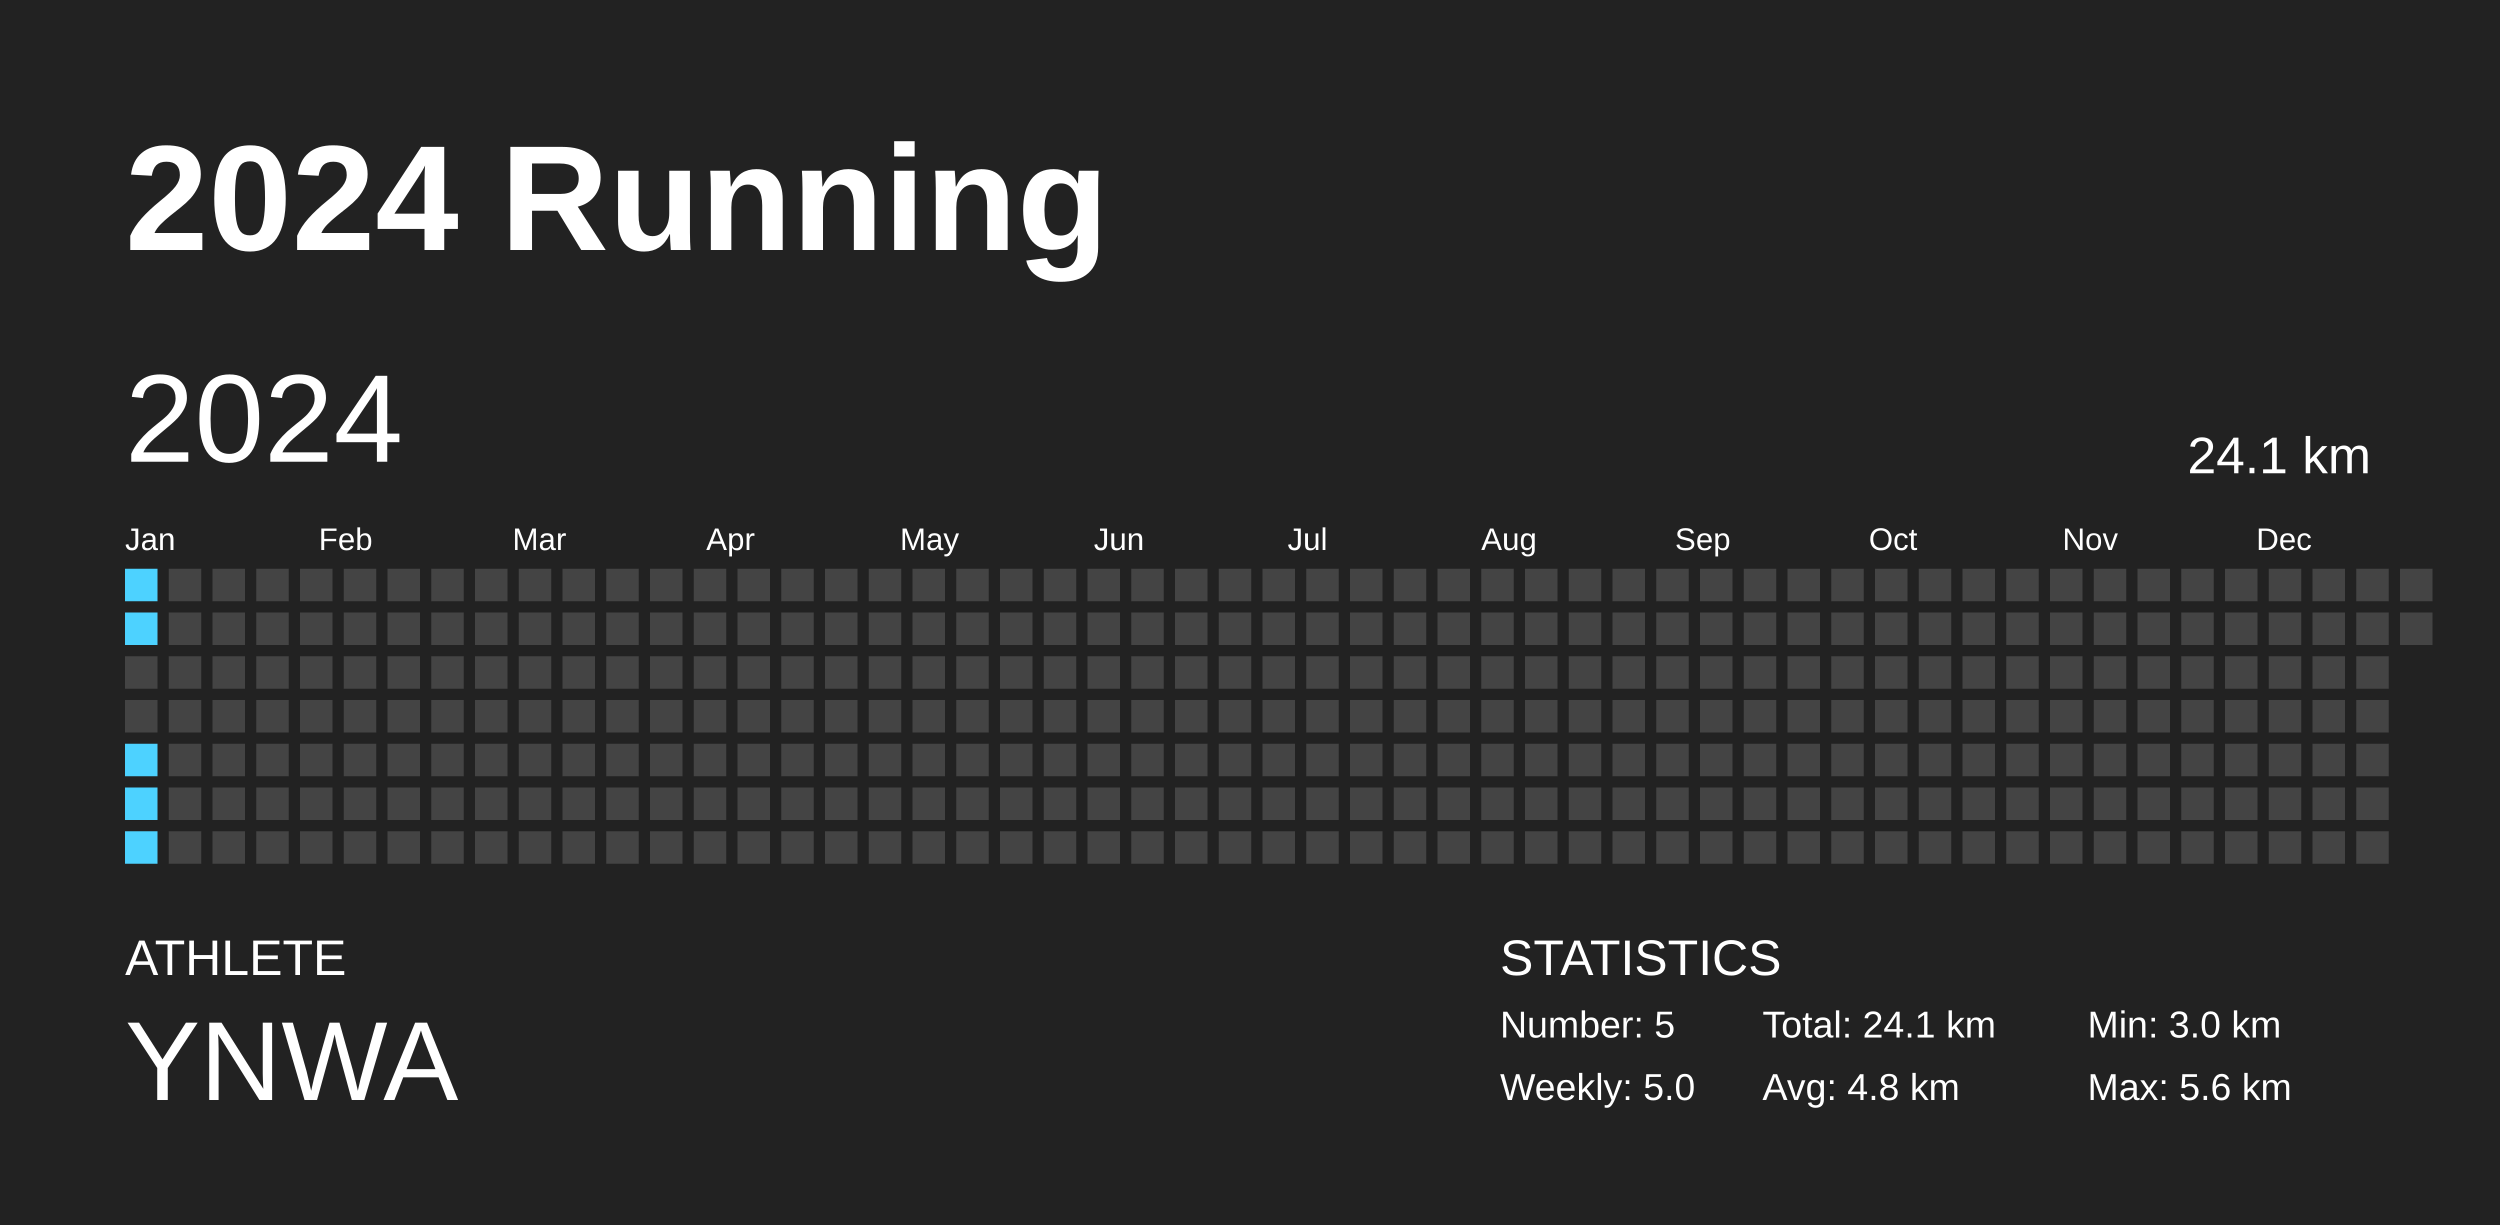
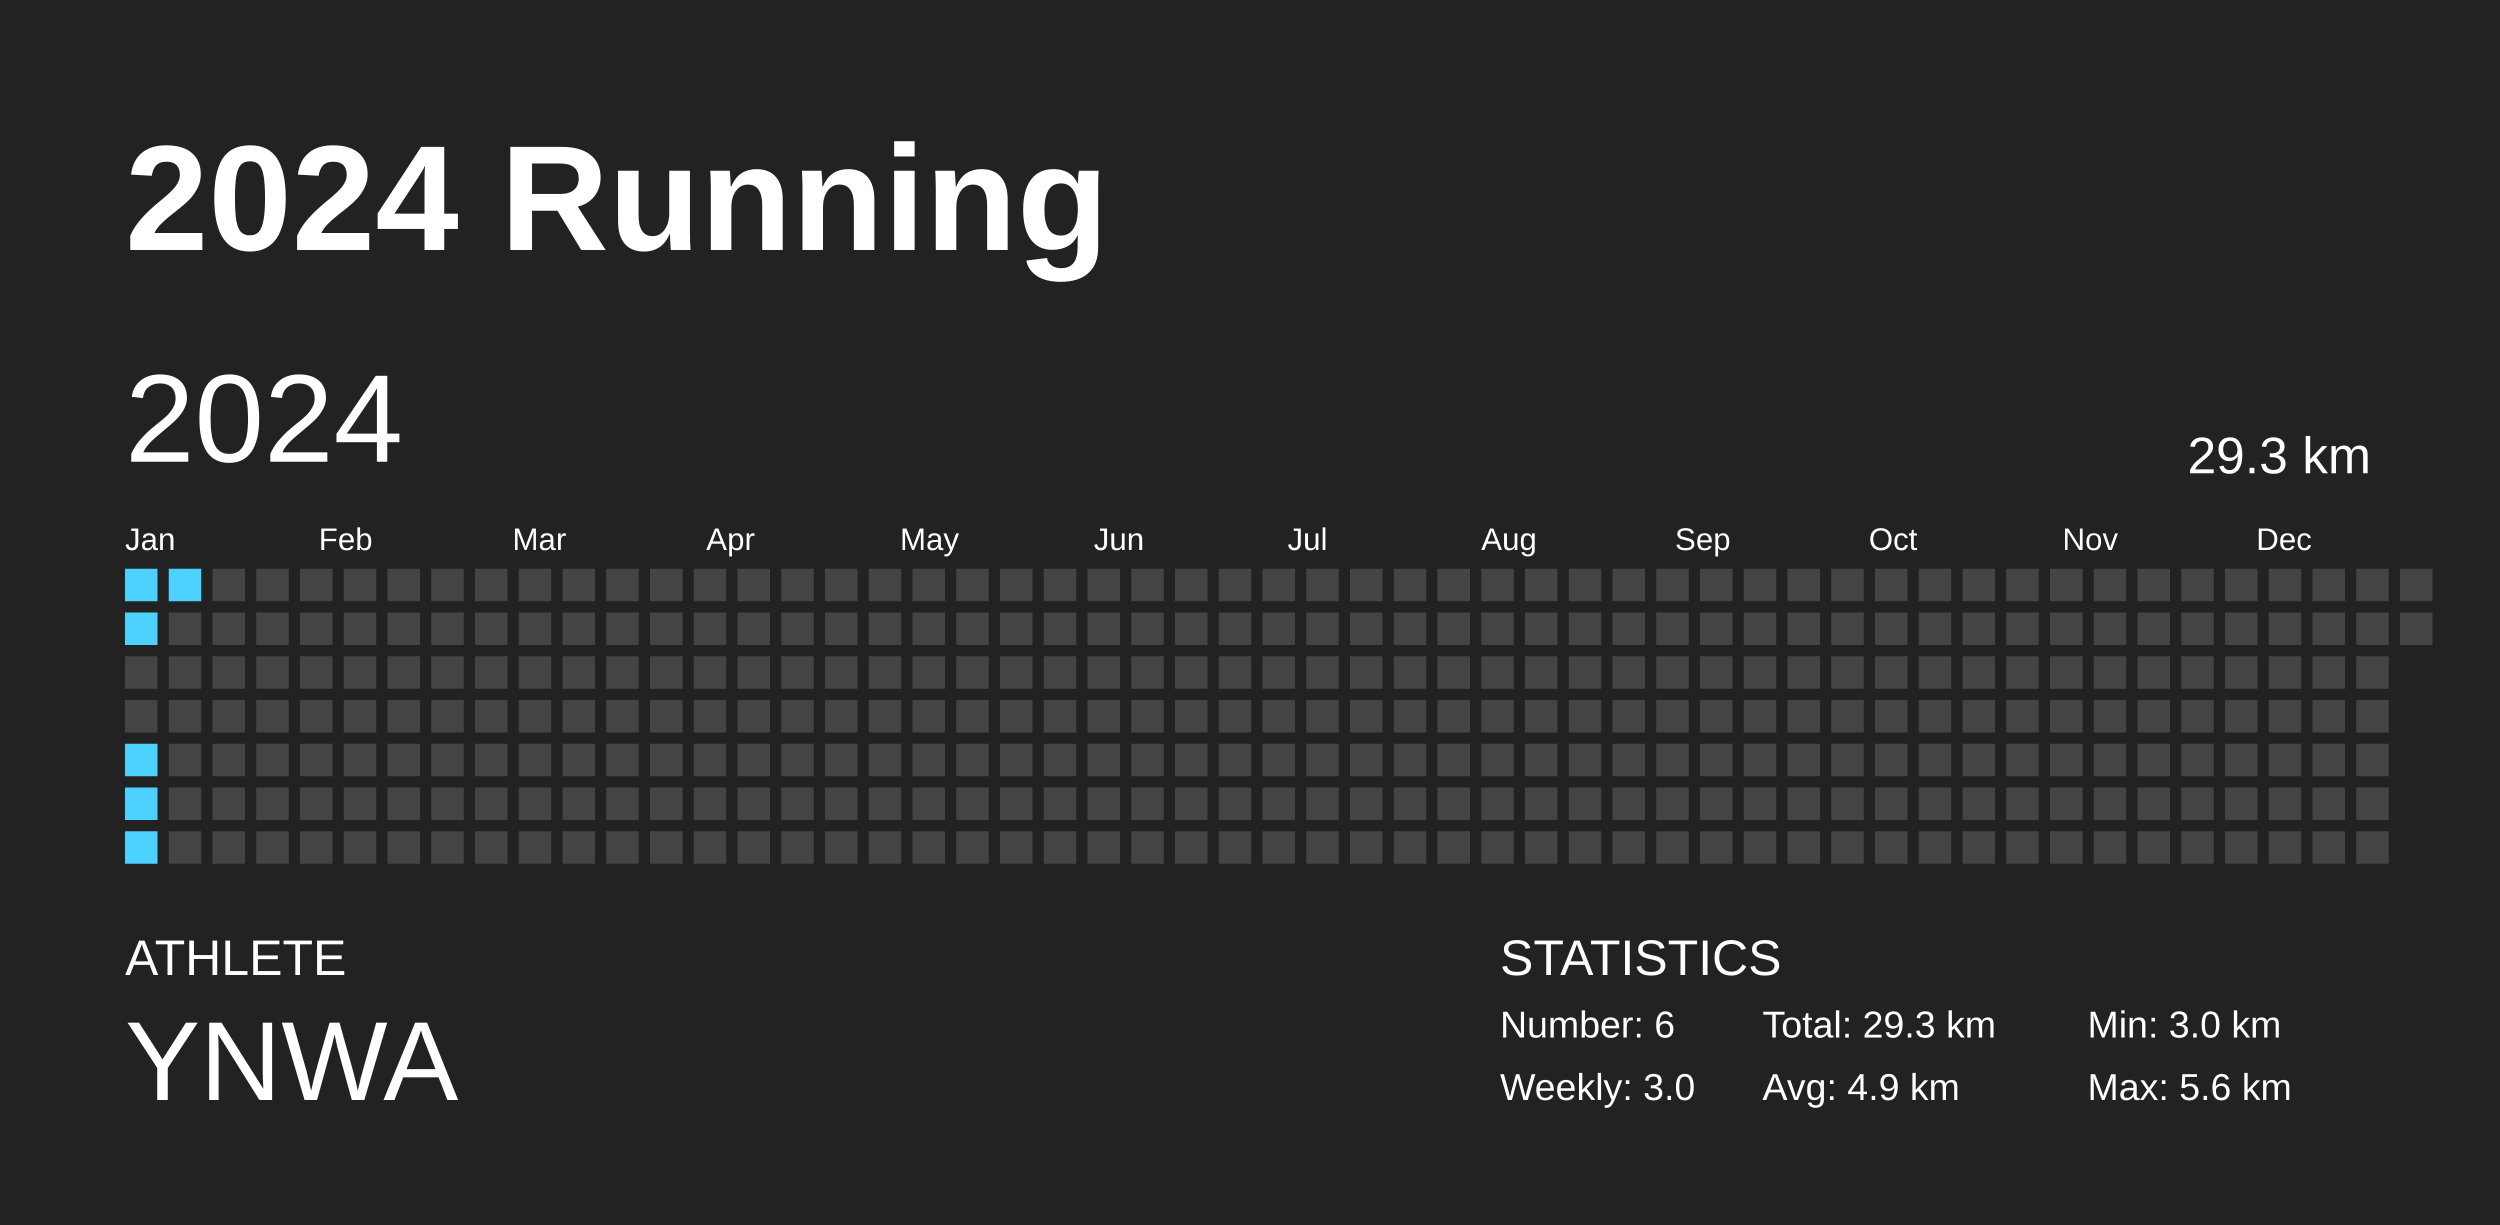
<svg xmlns="http://www.w3.org/2000/svg" baseProfile="full" height="98mm" version="1.1" viewBox="0,0,200,98" width="200mm">
  <defs />
  <rect fill="#222222" height="98" width="200" x="0" y="0" />
  <text fill="#FFFFFF" style="font-size:12px; font-family:Arial; font-weight:bold;" x="10" y="20">2024 Running</text>
  <text fill="#FFFFFF" style="font-size:4px; font-family:Arial" x="10" y="78">ATHLETE</text>
  <text fill="#FFFFFF" style="font-size:9px; font-family:Arial" x="10" y="88">YNWA</text>
  <text fill="#FFFFFF" style="font-size:4px; font-family:Arial" x="120" y="78">STATISTICS</text>
-   <text fill="#FFFFFF" style="font-size:3px; font-family:Arial" x="120" y="83">Number: 5</text>
-   <text fill="#FFFFFF" style="font-size:3px; font-family:Arial" x="120" y="88">Weekly: 5.0</text>
-   <text fill="#FFFFFF" style="font-size:3px; font-family:Arial" x="141" y="83">Total: 24.1 km</text>
-   <text fill="#FFFFFF" style="font-size:3px; font-family:Arial" x="141" y="88">Avg: 4.8 km</text>
+   <text fill="#FFFFFF" style="font-size:3px; font-family:Arial" x="120" y="83">Number: 6</text>
+   <text fill="#FFFFFF" style="font-size:3px; font-family:Arial" x="120" y="88">Weekly: 3.0</text>
+   <text fill="#FFFFFF" style="font-size:3px; font-family:Arial" x="141" y="83">Total: 29.3 km</text>
+   <text fill="#FFFFFF" style="font-size:3px; font-family:Arial" x="141" y="88">Avg: 4.9 km</text>
  <text fill="#FFFFFF" style="font-size:3px; font-family:Arial" x="167" y="83">Min: 3.0 km</text>
  <text fill="#FFFFFF" style="font-size:3px; font-family:Arial" x="167" y="88">Max: 5.6 km</text>
  <text dominant-baseline="hanging" fill="#FFFFFF" style="font-size:10.0px; font-family:Arial;" x="10" y="30">2024</text>
-   <text dominant-baseline="hanging" fill="#FFFFFF" style="font-size:4.125px; font-family:Arial;" x="175" y="35">24.1 km</text>
+   <text dominant-baseline="hanging" fill="#FFFFFF" style="font-size:4.125px; font-family:Arial;" x="175" y="35">29.3 km</text>
  <text fill="#FFFFFF" style="font-size:2.5px; font-family:Arial" x="10.0" y="44">Jan</text>
  <text fill="#FFFFFF" style="font-size:2.5px; font-family:Arial" x="25.5" y="44">Feb</text>
  <text fill="#FFFFFF" style="font-size:2.5px; font-family:Arial" x="41.0" y="44">Mar</text>
  <text fill="#FFFFFF" style="font-size:2.5px; font-family:Arial" x="56.5" y="44">Apr</text>
  <text fill="#FFFFFF" style="font-size:2.5px; font-family:Arial" x="72.0" y="44">May</text>
  <text fill="#FFFFFF" style="font-size:2.5px; font-family:Arial" x="87.5" y="44">Jun</text>
  <text fill="#FFFFFF" style="font-size:2.5px; font-family:Arial" x="103.0" y="44">Jul</text>
  <text fill="#FFFFFF" style="font-size:2.5px; font-family:Arial" x="118.5" y="44">Aug</text>
  <text fill="#FFFFFF" style="font-size:2.5px; font-family:Arial" x="134.0" y="44">Sep</text>
  <text fill="#FFFFFF" style="font-size:2.5px; font-family:Arial" x="149.5" y="44">Oct</text>
  <text fill="#FFFFFF" style="font-size:2.5px; font-family:Arial" x="165.0" y="44">Nov</text>
  <text fill="#FFFFFF" style="font-size:2.5px; font-family:Arial" x="180.5" y="44">Dec</text>
  <rect fill="#4dd2ff" height="2.6" width="2.6" x="10.0" y="45.5" />
  <rect fill="#4dd2ff" height="2.6" width="2.6" x="10.0" y="49.0" />
  <rect fill="#444444" height="2.6" width="2.6" x="10.0" y="52.5" />
  <rect fill="#444444" height="2.6" width="2.6" x="10.0" y="56.0" />
  <rect fill="#4dd2ff" height="2.6" width="2.6" x="10.0" y="59.5" />
  <rect fill="#4dd2ff" height="2.6" width="2.6" x="10.0" y="63.0" />
  <rect fill="#4dd2ff" height="2.6" width="2.6" x="10.0" y="66.5" />
-   <rect fill="#444444" height="2.6" width="2.6" x="13.5" y="45.5" />
+   <rect fill="#4dd2ff" height="2.6" width="2.6" x="13.5" y="45.5" />
  <rect fill="#444444" height="2.6" width="2.6" x="13.5" y="49.0" />
  <rect fill="#444444" height="2.6" width="2.6" x="13.5" y="52.5" />
  <rect fill="#444444" height="2.6" width="2.6" x="13.5" y="56.0" />
  <rect fill="#444444" height="2.6" width="2.6" x="13.5" y="59.5" />
  <rect fill="#444444" height="2.6" width="2.6" x="13.5" y="63.0" />
  <rect fill="#444444" height="2.6" width="2.6" x="13.5" y="66.5" />
  <rect fill="#444444" height="2.6" width="2.6" x="17.0" y="45.5" />
  <rect fill="#444444" height="2.6" width="2.6" x="17.0" y="49.0" />
  <rect fill="#444444" height="2.6" width="2.6" x="17.0" y="52.5" />
  <rect fill="#444444" height="2.6" width="2.6" x="17.0" y="56.0" />
  <rect fill="#444444" height="2.6" width="2.6" x="17.0" y="59.5" />
  <rect fill="#444444" height="2.6" width="2.6" x="17.0" y="63.0" />
  <rect fill="#444444" height="2.6" width="2.6" x="17.0" y="66.5" />
  <rect fill="#444444" height="2.6" width="2.6" x="20.5" y="45.5" />
  <rect fill="#444444" height="2.6" width="2.6" x="20.5" y="49.0" />
  <rect fill="#444444" height="2.6" width="2.6" x="20.5" y="52.5" />
  <rect fill="#444444" height="2.6" width="2.6" x="20.5" y="56.0" />
  <rect fill="#444444" height="2.6" width="2.6" x="20.5" y="59.5" />
  <rect fill="#444444" height="2.6" width="2.6" x="20.5" y="63.0" />
  <rect fill="#444444" height="2.6" width="2.6" x="20.5" y="66.5" />
  <rect fill="#444444" height="2.6" width="2.6" x="24.0" y="45.5" />
  <rect fill="#444444" height="2.6" width="2.6" x="24.0" y="49.0" />
  <rect fill="#444444" height="2.6" width="2.6" x="24.0" y="52.5" />
  <rect fill="#444444" height="2.6" width="2.6" x="24.0" y="56.0" />
  <rect fill="#444444" height="2.6" width="2.6" x="24.0" y="59.5" />
  <rect fill="#444444" height="2.6" width="2.6" x="24.0" y="63.0" />
  <rect fill="#444444" height="2.6" width="2.6" x="24.0" y="66.5" />
  <rect fill="#444444" height="2.6" width="2.6" x="27.5" y="45.5" />
  <rect fill="#444444" height="2.6" width="2.6" x="27.5" y="49.0" />
  <rect fill="#444444" height="2.6" width="2.6" x="27.5" y="52.5" />
  <rect fill="#444444" height="2.6" width="2.6" x="27.5" y="56.0" />
  <rect fill="#444444" height="2.6" width="2.6" x="27.5" y="59.5" />
  <rect fill="#444444" height="2.6" width="2.6" x="27.5" y="63.0" />
  <rect fill="#444444" height="2.6" width="2.6" x="27.5" y="66.5" />
  <rect fill="#444444" height="2.6" width="2.6" x="31.0" y="45.5" />
  <rect fill="#444444" height="2.6" width="2.6" x="31.0" y="49.0" />
  <rect fill="#444444" height="2.6" width="2.6" x="31.0" y="52.5" />
  <rect fill="#444444" height="2.6" width="2.6" x="31.0" y="56.0" />
  <rect fill="#444444" height="2.6" width="2.6" x="31.0" y="59.5" />
  <rect fill="#444444" height="2.6" width="2.6" x="31.0" y="63.0" />
  <rect fill="#444444" height="2.6" width="2.6" x="31.0" y="66.5" />
  <rect fill="#444444" height="2.6" width="2.6" x="34.5" y="45.5" />
  <rect fill="#444444" height="2.6" width="2.6" x="34.5" y="49.0" />
  <rect fill="#444444" height="2.6" width="2.6" x="34.5" y="52.5" />
  <rect fill="#444444" height="2.6" width="2.6" x="34.5" y="56.0" />
  <rect fill="#444444" height="2.6" width="2.6" x="34.5" y="59.5" />
  <rect fill="#444444" height="2.6" width="2.6" x="34.5" y="63.0" />
  <rect fill="#444444" height="2.6" width="2.6" x="34.5" y="66.5" />
  <rect fill="#444444" height="2.6" width="2.6" x="38.0" y="45.5" />
  <rect fill="#444444" height="2.6" width="2.6" x="38.0" y="49.0" />
  <rect fill="#444444" height="2.6" width="2.6" x="38.0" y="52.5" />
  <rect fill="#444444" height="2.6" width="2.6" x="38.0" y="56.0" />
  <rect fill="#444444" height="2.6" width="2.6" x="38.0" y="59.5" />
  <rect fill="#444444" height="2.6" width="2.6" x="38.0" y="63.0" />
  <rect fill="#444444" height="2.6" width="2.6" x="38.0" y="66.5" />
  <rect fill="#444444" height="2.6" width="2.6" x="41.5" y="45.5" />
  <rect fill="#444444" height="2.6" width="2.6" x="41.5" y="49.0" />
  <rect fill="#444444" height="2.6" width="2.6" x="41.5" y="52.5" />
  <rect fill="#444444" height="2.6" width="2.6" x="41.5" y="56.0" />
  <rect fill="#444444" height="2.6" width="2.6" x="41.5" y="59.5" />
  <rect fill="#444444" height="2.6" width="2.6" x="41.5" y="63.0" />
  <rect fill="#444444" height="2.6" width="2.6" x="41.5" y="66.5" />
  <rect fill="#444444" height="2.6" width="2.6" x="45.0" y="45.5" />
  <rect fill="#444444" height="2.6" width="2.6" x="45.0" y="49.0" />
  <rect fill="#444444" height="2.6" width="2.6" x="45.0" y="52.5" />
  <rect fill="#444444" height="2.6" width="2.6" x="45.0" y="56.0" />
  <rect fill="#444444" height="2.6" width="2.6" x="45.0" y="59.5" />
  <rect fill="#444444" height="2.6" width="2.6" x="45.0" y="63.0" />
  <rect fill="#444444" height="2.6" width="2.6" x="45.0" y="66.5" />
  <rect fill="#444444" height="2.6" width="2.6" x="48.5" y="45.5" />
  <rect fill="#444444" height="2.6" width="2.6" x="48.5" y="49.0" />
  <rect fill="#444444" height="2.6" width="2.6" x="48.5" y="52.5" />
  <rect fill="#444444" height="2.6" width="2.6" x="48.5" y="56.0" />
  <rect fill="#444444" height="2.6" width="2.6" x="48.5" y="59.5" />
  <rect fill="#444444" height="2.6" width="2.6" x="48.5" y="63.0" />
  <rect fill="#444444" height="2.6" width="2.6" x="48.5" y="66.5" />
  <rect fill="#444444" height="2.6" width="2.6" x="52.0" y="45.5" />
  <rect fill="#444444" height="2.6" width="2.6" x="52.0" y="49.0" />
  <rect fill="#444444" height="2.6" width="2.6" x="52.0" y="52.5" />
  <rect fill="#444444" height="2.6" width="2.6" x="52.0" y="56.0" />
  <rect fill="#444444" height="2.6" width="2.6" x="52.0" y="59.5" />
  <rect fill="#444444" height="2.6" width="2.6" x="52.0" y="63.0" />
  <rect fill="#444444" height="2.6" width="2.6" x="52.0" y="66.5" />
  <rect fill="#444444" height="2.6" width="2.6" x="55.5" y="45.5" />
  <rect fill="#444444" height="2.6" width="2.6" x="55.5" y="49.0" />
  <rect fill="#444444" height="2.6" width="2.6" x="55.5" y="52.5" />
  <rect fill="#444444" height="2.6" width="2.6" x="55.5" y="56.0" />
  <rect fill="#444444" height="2.6" width="2.6" x="55.5" y="59.5" />
  <rect fill="#444444" height="2.6" width="2.6" x="55.5" y="63.0" />
  <rect fill="#444444" height="2.6" width="2.6" x="55.5" y="66.5" />
  <rect fill="#444444" height="2.6" width="2.6" x="59.0" y="45.5" />
  <rect fill="#444444" height="2.6" width="2.6" x="59.0" y="49.0" />
  <rect fill="#444444" height="2.6" width="2.6" x="59.0" y="52.5" />
  <rect fill="#444444" height="2.6" width="2.6" x="59.0" y="56.0" />
  <rect fill="#444444" height="2.6" width="2.6" x="59.0" y="59.5" />
  <rect fill="#444444" height="2.6" width="2.6" x="59.0" y="63.0" />
  <rect fill="#444444" height="2.6" width="2.6" x="59.0" y="66.5" />
  <rect fill="#444444" height="2.6" width="2.6" x="62.5" y="45.5" />
  <rect fill="#444444" height="2.6" width="2.6" x="62.5" y="49.0" />
  <rect fill="#444444" height="2.6" width="2.6" x="62.5" y="52.5" />
  <rect fill="#444444" height="2.6" width="2.6" x="62.5" y="56.0" />
  <rect fill="#444444" height="2.6" width="2.6" x="62.5" y="59.5" />
  <rect fill="#444444" height="2.6" width="2.6" x="62.5" y="63.0" />
  <rect fill="#444444" height="2.6" width="2.6" x="62.5" y="66.5" />
  <rect fill="#444444" height="2.6" width="2.6" x="66.0" y="45.5" />
  <rect fill="#444444" height="2.6" width="2.6" x="66.0" y="49.0" />
  <rect fill="#444444" height="2.6" width="2.6" x="66.0" y="52.5" />
  <rect fill="#444444" height="2.6" width="2.6" x="66.0" y="56.0" />
  <rect fill="#444444" height="2.6" width="2.6" x="66.0" y="59.5" />
  <rect fill="#444444" height="2.6" width="2.6" x="66.0" y="63.0" />
  <rect fill="#444444" height="2.6" width="2.6" x="66.0" y="66.5" />
  <rect fill="#444444" height="2.6" width="2.6" x="69.5" y="45.5" />
  <rect fill="#444444" height="2.6" width="2.6" x="69.5" y="49.0" />
  <rect fill="#444444" height="2.6" width="2.6" x="69.5" y="52.5" />
  <rect fill="#444444" height="2.6" width="2.6" x="69.5" y="56.0" />
  <rect fill="#444444" height="2.6" width="2.6" x="69.5" y="59.5" />
  <rect fill="#444444" height="2.6" width="2.6" x="69.5" y="63.0" />
  <rect fill="#444444" height="2.6" width="2.6" x="69.5" y="66.5" />
  <rect fill="#444444" height="2.6" width="2.6" x="73.0" y="45.5" />
  <rect fill="#444444" height="2.6" width="2.6" x="73.0" y="49.0" />
  <rect fill="#444444" height="2.6" width="2.6" x="73.0" y="52.5" />
  <rect fill="#444444" height="2.6" width="2.6" x="73.0" y="56.0" />
  <rect fill="#444444" height="2.6" width="2.6" x="73.0" y="59.5" />
  <rect fill="#444444" height="2.6" width="2.6" x="73.0" y="63.0" />
  <rect fill="#444444" height="2.6" width="2.6" x="73.0" y="66.5" />
  <rect fill="#444444" height="2.6" width="2.6" x="76.5" y="45.5" />
  <rect fill="#444444" height="2.6" width="2.6" x="76.5" y="49.0" />
  <rect fill="#444444" height="2.6" width="2.6" x="76.5" y="52.5" />
  <rect fill="#444444" height="2.6" width="2.6" x="76.5" y="56.0" />
  <rect fill="#444444" height="2.6" width="2.6" x="76.5" y="59.5" />
  <rect fill="#444444" height="2.6" width="2.6" x="76.5" y="63.0" />
  <rect fill="#444444" height="2.6" width="2.6" x="76.5" y="66.5" />
  <rect fill="#444444" height="2.6" width="2.6" x="80.0" y="45.5" />
  <rect fill="#444444" height="2.6" width="2.6" x="80.0" y="49.0" />
  <rect fill="#444444" height="2.6" width="2.6" x="80.0" y="52.5" />
  <rect fill="#444444" height="2.6" width="2.6" x="80.0" y="56.0" />
  <rect fill="#444444" height="2.6" width="2.6" x="80.0" y="59.5" />
  <rect fill="#444444" height="2.6" width="2.6" x="80.0" y="63.0" />
  <rect fill="#444444" height="2.6" width="2.6" x="80.0" y="66.5" />
  <rect fill="#444444" height="2.6" width="2.6" x="83.5" y="45.5" />
  <rect fill="#444444" height="2.6" width="2.6" x="83.5" y="49.0" />
  <rect fill="#444444" height="2.6" width="2.6" x="83.5" y="52.5" />
  <rect fill="#444444" height="2.6" width="2.6" x="83.5" y="56.0" />
  <rect fill="#444444" height="2.6" width="2.6" x="83.5" y="59.5" />
  <rect fill="#444444" height="2.6" width="2.6" x="83.5" y="63.0" />
  <rect fill="#444444" height="2.6" width="2.6" x="83.5" y="66.5" />
  <rect fill="#444444" height="2.6" width="2.6" x="87.0" y="45.5" />
  <rect fill="#444444" height="2.6" width="2.6" x="87.0" y="49.0" />
  <rect fill="#444444" height="2.6" width="2.6" x="87.0" y="52.5" />
  <rect fill="#444444" height="2.6" width="2.6" x="87.0" y="56.0" />
  <rect fill="#444444" height="2.6" width="2.6" x="87.0" y="59.5" />
  <rect fill="#444444" height="2.6" width="2.6" x="87.0" y="63.0" />
  <rect fill="#444444" height="2.6" width="2.6" x="87.0" y="66.5" />
  <rect fill="#444444" height="2.6" width="2.6" x="90.5" y="45.5" />
  <rect fill="#444444" height="2.6" width="2.6" x="90.5" y="49.0" />
  <rect fill="#444444" height="2.6" width="2.6" x="90.5" y="52.5" />
  <rect fill="#444444" height="2.6" width="2.6" x="90.5" y="56.0" />
  <rect fill="#444444" height="2.6" width="2.6" x="90.5" y="59.5" />
  <rect fill="#444444" height="2.6" width="2.6" x="90.5" y="63.0" />
  <rect fill="#444444" height="2.6" width="2.6" x="90.5" y="66.5" />
  <rect fill="#444444" height="2.6" width="2.6" x="94.0" y="45.5" />
  <rect fill="#444444" height="2.6" width="2.6" x="94.0" y="49.0" />
  <rect fill="#444444" height="2.6" width="2.6" x="94.0" y="52.5" />
  <rect fill="#444444" height="2.6" width="2.6" x="94.0" y="56.0" />
  <rect fill="#444444" height="2.6" width="2.6" x="94.0" y="59.5" />
  <rect fill="#444444" height="2.6" width="2.6" x="94.0" y="63.0" />
  <rect fill="#444444" height="2.6" width="2.6" x="94.0" y="66.5" />
  <rect fill="#444444" height="2.6" width="2.6" x="97.5" y="45.5" />
  <rect fill="#444444" height="2.6" width="2.6" x="97.5" y="49.0" />
  <rect fill="#444444" height="2.6" width="2.6" x="97.5" y="52.5" />
  <rect fill="#444444" height="2.6" width="2.6" x="97.5" y="56.0" />
  <rect fill="#444444" height="2.6" width="2.6" x="97.5" y="59.5" />
  <rect fill="#444444" height="2.6" width="2.6" x="97.5" y="63.0" />
  <rect fill="#444444" height="2.6" width="2.6" x="97.5" y="66.5" />
  <rect fill="#444444" height="2.6" width="2.6" x="101.0" y="45.5" />
  <rect fill="#444444" height="2.6" width="2.6" x="101.0" y="49.0" />
  <rect fill="#444444" height="2.6" width="2.6" x="101.0" y="52.5" />
  <rect fill="#444444" height="2.6" width="2.6" x="101.0" y="56.0" />
  <rect fill="#444444" height="2.6" width="2.6" x="101.0" y="59.5" />
  <rect fill="#444444" height="2.6" width="2.6" x="101.0" y="63.0" />
  <rect fill="#444444" height="2.6" width="2.6" x="101.0" y="66.5" />
  <rect fill="#444444" height="2.6" width="2.6" x="104.5" y="45.5" />
  <rect fill="#444444" height="2.6" width="2.6" x="104.5" y="49.0" />
  <rect fill="#444444" height="2.6" width="2.6" x="104.5" y="52.5" />
  <rect fill="#444444" height="2.6" width="2.6" x="104.5" y="56.0" />
  <rect fill="#444444" height="2.6" width="2.6" x="104.5" y="59.5" />
  <rect fill="#444444" height="2.6" width="2.6" x="104.5" y="63.0" />
  <rect fill="#444444" height="2.6" width="2.6" x="104.5" y="66.5" />
  <rect fill="#444444" height="2.6" width="2.6" x="108.0" y="45.5" />
  <rect fill="#444444" height="2.6" width="2.6" x="108.0" y="49.0" />
  <rect fill="#444444" height="2.6" width="2.6" x="108.0" y="52.5" />
  <rect fill="#444444" height="2.6" width="2.6" x="108.0" y="56.0" />
  <rect fill="#444444" height="2.6" width="2.6" x="108.0" y="59.5" />
  <rect fill="#444444" height="2.6" width="2.6" x="108.0" y="63.0" />
  <rect fill="#444444" height="2.6" width="2.6" x="108.0" y="66.5" />
  <rect fill="#444444" height="2.6" width="2.6" x="111.5" y="45.5" />
  <rect fill="#444444" height="2.6" width="2.6" x="111.5" y="49.0" />
  <rect fill="#444444" height="2.6" width="2.6" x="111.5" y="52.5" />
  <rect fill="#444444" height="2.6" width="2.6" x="111.5" y="56.0" />
  <rect fill="#444444" height="2.6" width="2.6" x="111.5" y="59.5" />
  <rect fill="#444444" height="2.6" width="2.6" x="111.5" y="63.0" />
  <rect fill="#444444" height="2.6" width="2.6" x="111.5" y="66.5" />
  <rect fill="#444444" height="2.6" width="2.6" x="115.0" y="45.5" />
  <rect fill="#444444" height="2.6" width="2.6" x="115.0" y="49.0" />
  <rect fill="#444444" height="2.6" width="2.6" x="115.0" y="52.5" />
  <rect fill="#444444" height="2.6" width="2.6" x="115.0" y="56.0" />
  <rect fill="#444444" height="2.6" width="2.6" x="115.0" y="59.5" />
  <rect fill="#444444" height="2.6" width="2.6" x="115.0" y="63.0" />
  <rect fill="#444444" height="2.6" width="2.6" x="115.0" y="66.5" />
  <rect fill="#444444" height="2.6" width="2.6" x="118.5" y="45.5" />
  <rect fill="#444444" height="2.6" width="2.6" x="118.5" y="49.0" />
  <rect fill="#444444" height="2.6" width="2.6" x="118.5" y="52.5" />
  <rect fill="#444444" height="2.6" width="2.6" x="118.5" y="56.0" />
  <rect fill="#444444" height="2.6" width="2.6" x="118.5" y="59.5" />
  <rect fill="#444444" height="2.6" width="2.6" x="118.5" y="63.0" />
  <rect fill="#444444" height="2.6" width="2.6" x="118.5" y="66.5" />
  <rect fill="#444444" height="2.6" width="2.6" x="122.0" y="45.5" />
  <rect fill="#444444" height="2.6" width="2.6" x="122.0" y="49.0" />
  <rect fill="#444444" height="2.6" width="2.6" x="122.0" y="52.5" />
  <rect fill="#444444" height="2.6" width="2.6" x="122.0" y="56.0" />
  <rect fill="#444444" height="2.6" width="2.6" x="122.0" y="59.5" />
  <rect fill="#444444" height="2.6" width="2.6" x="122.0" y="63.0" />
  <rect fill="#444444" height="2.6" width="2.6" x="122.0" y="66.5" />
  <rect fill="#444444" height="2.6" width="2.6" x="125.5" y="45.5" />
  <rect fill="#444444" height="2.6" width="2.6" x="125.5" y="49.0" />
  <rect fill="#444444" height="2.6" width="2.6" x="125.5" y="52.5" />
  <rect fill="#444444" height="2.6" width="2.6" x="125.5" y="56.0" />
  <rect fill="#444444" height="2.6" width="2.6" x="125.5" y="59.5" />
  <rect fill="#444444" height="2.6" width="2.6" x="125.5" y="63.0" />
  <rect fill="#444444" height="2.6" width="2.6" x="125.5" y="66.5" />
  <rect fill="#444444" height="2.6" width="2.6" x="129.0" y="45.5" />
  <rect fill="#444444" height="2.6" width="2.6" x="129.0" y="49.0" />
  <rect fill="#444444" height="2.6" width="2.6" x="129.0" y="52.5" />
  <rect fill="#444444" height="2.6" width="2.6" x="129.0" y="56.0" />
  <rect fill="#444444" height="2.6" width="2.6" x="129.0" y="59.5" />
  <rect fill="#444444" height="2.6" width="2.6" x="129.0" y="63.0" />
  <rect fill="#444444" height="2.6" width="2.6" x="129.0" y="66.5" />
  <rect fill="#444444" height="2.6" width="2.6" x="132.5" y="45.5" />
  <rect fill="#444444" height="2.6" width="2.6" x="132.5" y="49.0" />
  <rect fill="#444444" height="2.6" width="2.6" x="132.5" y="52.5" />
  <rect fill="#444444" height="2.6" width="2.6" x="132.5" y="56.0" />
  <rect fill="#444444" height="2.6" width="2.6" x="132.5" y="59.5" />
  <rect fill="#444444" height="2.6" width="2.6" x="132.5" y="63.0" />
  <rect fill="#444444" height="2.6" width="2.6" x="132.5" y="66.5" />
  <rect fill="#444444" height="2.6" width="2.6" x="136.0" y="45.5" />
  <rect fill="#444444" height="2.6" width="2.6" x="136.0" y="49.0" />
  <rect fill="#444444" height="2.6" width="2.6" x="136.0" y="52.5" />
  <rect fill="#444444" height="2.6" width="2.6" x="136.0" y="56.0" />
  <rect fill="#444444" height="2.6" width="2.6" x="136.0" y="59.5" />
  <rect fill="#444444" height="2.6" width="2.6" x="136.0" y="63.0" />
  <rect fill="#444444" height="2.6" width="2.6" x="136.0" y="66.5" />
  <rect fill="#444444" height="2.6" width="2.6" x="139.5" y="45.5" />
  <rect fill="#444444" height="2.6" width="2.6" x="139.5" y="49.0" />
  <rect fill="#444444" height="2.6" width="2.6" x="139.5" y="52.5" />
  <rect fill="#444444" height="2.6" width="2.6" x="139.5" y="56.0" />
  <rect fill="#444444" height="2.6" width="2.6" x="139.5" y="59.5" />
  <rect fill="#444444" height="2.6" width="2.6" x="139.5" y="63.0" />
  <rect fill="#444444" height="2.6" width="2.6" x="139.5" y="66.5" />
  <rect fill="#444444" height="2.6" width="2.6" x="143.0" y="45.5" />
  <rect fill="#444444" height="2.6" width="2.6" x="143.0" y="49.0" />
  <rect fill="#444444" height="2.6" width="2.6" x="143.0" y="52.5" />
  <rect fill="#444444" height="2.6" width="2.6" x="143.0" y="56.0" />
  <rect fill="#444444" height="2.6" width="2.6" x="143.0" y="59.5" />
  <rect fill="#444444" height="2.6" width="2.6" x="143.0" y="63.0" />
  <rect fill="#444444" height="2.6" width="2.6" x="143.0" y="66.5" />
  <rect fill="#444444" height="2.6" width="2.6" x="146.5" y="45.5" />
  <rect fill="#444444" height="2.6" width="2.6" x="146.5" y="49.0" />
  <rect fill="#444444" height="2.6" width="2.6" x="146.5" y="52.5" />
  <rect fill="#444444" height="2.6" width="2.6" x="146.5" y="56.0" />
  <rect fill="#444444" height="2.6" width="2.6" x="146.5" y="59.5" />
  <rect fill="#444444" height="2.6" width="2.6" x="146.5" y="63.0" />
  <rect fill="#444444" height="2.6" width="2.6" x="146.5" y="66.5" />
  <rect fill="#444444" height="2.6" width="2.6" x="150.0" y="45.5" />
  <rect fill="#444444" height="2.6" width="2.6" x="150.0" y="49.0" />
  <rect fill="#444444" height="2.6" width="2.6" x="150.0" y="52.5" />
  <rect fill="#444444" height="2.6" width="2.6" x="150.0" y="56.0" />
  <rect fill="#444444" height="2.6" width="2.6" x="150.0" y="59.5" />
  <rect fill="#444444" height="2.6" width="2.6" x="150.0" y="63.0" />
  <rect fill="#444444" height="2.6" width="2.6" x="150.0" y="66.5" />
  <rect fill="#444444" height="2.6" width="2.6" x="153.5" y="45.5" />
  <rect fill="#444444" height="2.6" width="2.6" x="153.5" y="49.0" />
  <rect fill="#444444" height="2.6" width="2.6" x="153.5" y="52.5" />
  <rect fill="#444444" height="2.6" width="2.6" x="153.5" y="56.0" />
  <rect fill="#444444" height="2.6" width="2.6" x="153.5" y="59.5" />
  <rect fill="#444444" height="2.6" width="2.6" x="153.5" y="63.0" />
  <rect fill="#444444" height="2.6" width="2.6" x="153.5" y="66.5" />
  <rect fill="#444444" height="2.6" width="2.6" x="157.0" y="45.5" />
  <rect fill="#444444" height="2.6" width="2.6" x="157.0" y="49.0" />
  <rect fill="#444444" height="2.6" width="2.6" x="157.0" y="52.5" />
  <rect fill="#444444" height="2.6" width="2.6" x="157.0" y="56.0" />
  <rect fill="#444444" height="2.6" width="2.6" x="157.0" y="59.5" />
  <rect fill="#444444" height="2.6" width="2.6" x="157.0" y="63.0" />
  <rect fill="#444444" height="2.6" width="2.6" x="157.0" y="66.5" />
  <rect fill="#444444" height="2.6" width="2.6" x="160.5" y="45.5" />
  <rect fill="#444444" height="2.6" width="2.6" x="160.5" y="49.0" />
  <rect fill="#444444" height="2.6" width="2.6" x="160.5" y="52.5" />
  <rect fill="#444444" height="2.6" width="2.6" x="160.5" y="56.0" />
  <rect fill="#444444" height="2.6" width="2.6" x="160.5" y="59.5" />
  <rect fill="#444444" height="2.6" width="2.6" x="160.5" y="63.0" />
  <rect fill="#444444" height="2.6" width="2.6" x="160.5" y="66.5" />
  <rect fill="#444444" height="2.6" width="2.6" x="164.0" y="45.5" />
  <rect fill="#444444" height="2.6" width="2.6" x="164.0" y="49.0" />
  <rect fill="#444444" height="2.6" width="2.6" x="164.0" y="52.5" />
  <rect fill="#444444" height="2.6" width="2.6" x="164.0" y="56.0" />
  <rect fill="#444444" height="2.6" width="2.6" x="164.0" y="59.5" />
  <rect fill="#444444" height="2.6" width="2.6" x="164.0" y="63.0" />
  <rect fill="#444444" height="2.6" width="2.6" x="164.0" y="66.5" />
  <rect fill="#444444" height="2.6" width="2.6" x="167.5" y="45.5" />
  <rect fill="#444444" height="2.6" width="2.6" x="167.5" y="49.0" />
  <rect fill="#444444" height="2.6" width="2.6" x="167.5" y="52.5" />
  <rect fill="#444444" height="2.6" width="2.6" x="167.5" y="56.0" />
  <rect fill="#444444" height="2.6" width="2.6" x="167.5" y="59.5" />
  <rect fill="#444444" height="2.6" width="2.6" x="167.5" y="63.0" />
  <rect fill="#444444" height="2.6" width="2.6" x="167.5" y="66.5" />
  <rect fill="#444444" height="2.6" width="2.6" x="171.0" y="45.5" />
  <rect fill="#444444" height="2.6" width="2.6" x="171.0" y="49.0" />
  <rect fill="#444444" height="2.6" width="2.6" x="171.0" y="52.5" />
  <rect fill="#444444" height="2.6" width="2.6" x="171.0" y="56.0" />
  <rect fill="#444444" height="2.6" width="2.6" x="171.0" y="59.5" />
  <rect fill="#444444" height="2.6" width="2.6" x="171.0" y="63.0" />
  <rect fill="#444444" height="2.6" width="2.6" x="171.0" y="66.5" />
  <rect fill="#444444" height="2.6" width="2.6" x="174.5" y="45.5" />
  <rect fill="#444444" height="2.6" width="2.6" x="174.5" y="49.0" />
  <rect fill="#444444" height="2.6" width="2.6" x="174.5" y="52.5" />
  <rect fill="#444444" height="2.6" width="2.6" x="174.5" y="56.0" />
  <rect fill="#444444" height="2.6" width="2.6" x="174.5" y="59.5" />
  <rect fill="#444444" height="2.6" width="2.6" x="174.5" y="63.0" />
  <rect fill="#444444" height="2.6" width="2.6" x="174.5" y="66.5" />
  <rect fill="#444444" height="2.6" width="2.6" x="178.0" y="45.5" />
  <rect fill="#444444" height="2.6" width="2.6" x="178.0" y="49.0" />
  <rect fill="#444444" height="2.6" width="2.6" x="178.0" y="52.5" />
  <rect fill="#444444" height="2.6" width="2.6" x="178.0" y="56.0" />
  <rect fill="#444444" height="2.6" width="2.6" x="178.0" y="59.5" />
  <rect fill="#444444" height="2.6" width="2.6" x="178.0" y="63.0" />
  <rect fill="#444444" height="2.6" width="2.6" x="178.0" y="66.5" />
  <rect fill="#444444" height="2.6" width="2.6" x="181.5" y="45.5" />
  <rect fill="#444444" height="2.6" width="2.6" x="181.5" y="49.0" />
  <rect fill="#444444" height="2.6" width="2.6" x="181.5" y="52.5" />
  <rect fill="#444444" height="2.6" width="2.6" x="181.5" y="56.0" />
  <rect fill="#444444" height="2.6" width="2.6" x="181.5" y="59.5" />
  <rect fill="#444444" height="2.6" width="2.6" x="181.5" y="63.0" />
  <rect fill="#444444" height="2.6" width="2.6" x="181.5" y="66.5" />
  <rect fill="#444444" height="2.6" width="2.6" x="185.0" y="45.5" />
  <rect fill="#444444" height="2.6" width="2.6" x="185.0" y="49.0" />
  <rect fill="#444444" height="2.6" width="2.6" x="185.0" y="52.5" />
  <rect fill="#444444" height="2.6" width="2.6" x="185.0" y="56.0" />
  <rect fill="#444444" height="2.6" width="2.6" x="185.0" y="59.5" />
  <rect fill="#444444" height="2.6" width="2.6" x="185.0" y="63.0" />
  <rect fill="#444444" height="2.6" width="2.6" x="185.0" y="66.5" />
  <rect fill="#444444" height="2.6" width="2.6" x="188.5" y="45.5" />
  <rect fill="#444444" height="2.6" width="2.6" x="188.5" y="49.0" />
  <rect fill="#444444" height="2.6" width="2.6" x="188.5" y="52.5" />
  <rect fill="#444444" height="2.6" width="2.6" x="188.5" y="56.0" />
  <rect fill="#444444" height="2.6" width="2.6" x="188.5" y="59.5" />
  <rect fill="#444444" height="2.6" width="2.6" x="188.5" y="63.0" />
  <rect fill="#444444" height="2.6" width="2.6" x="188.5" y="66.5" />
  <rect fill="#444444" height="2.6" width="2.6" x="192.0" y="45.5" />
  <rect fill="#444444" height="2.6" width="2.6" x="192.0" y="49.0" />
</svg>
